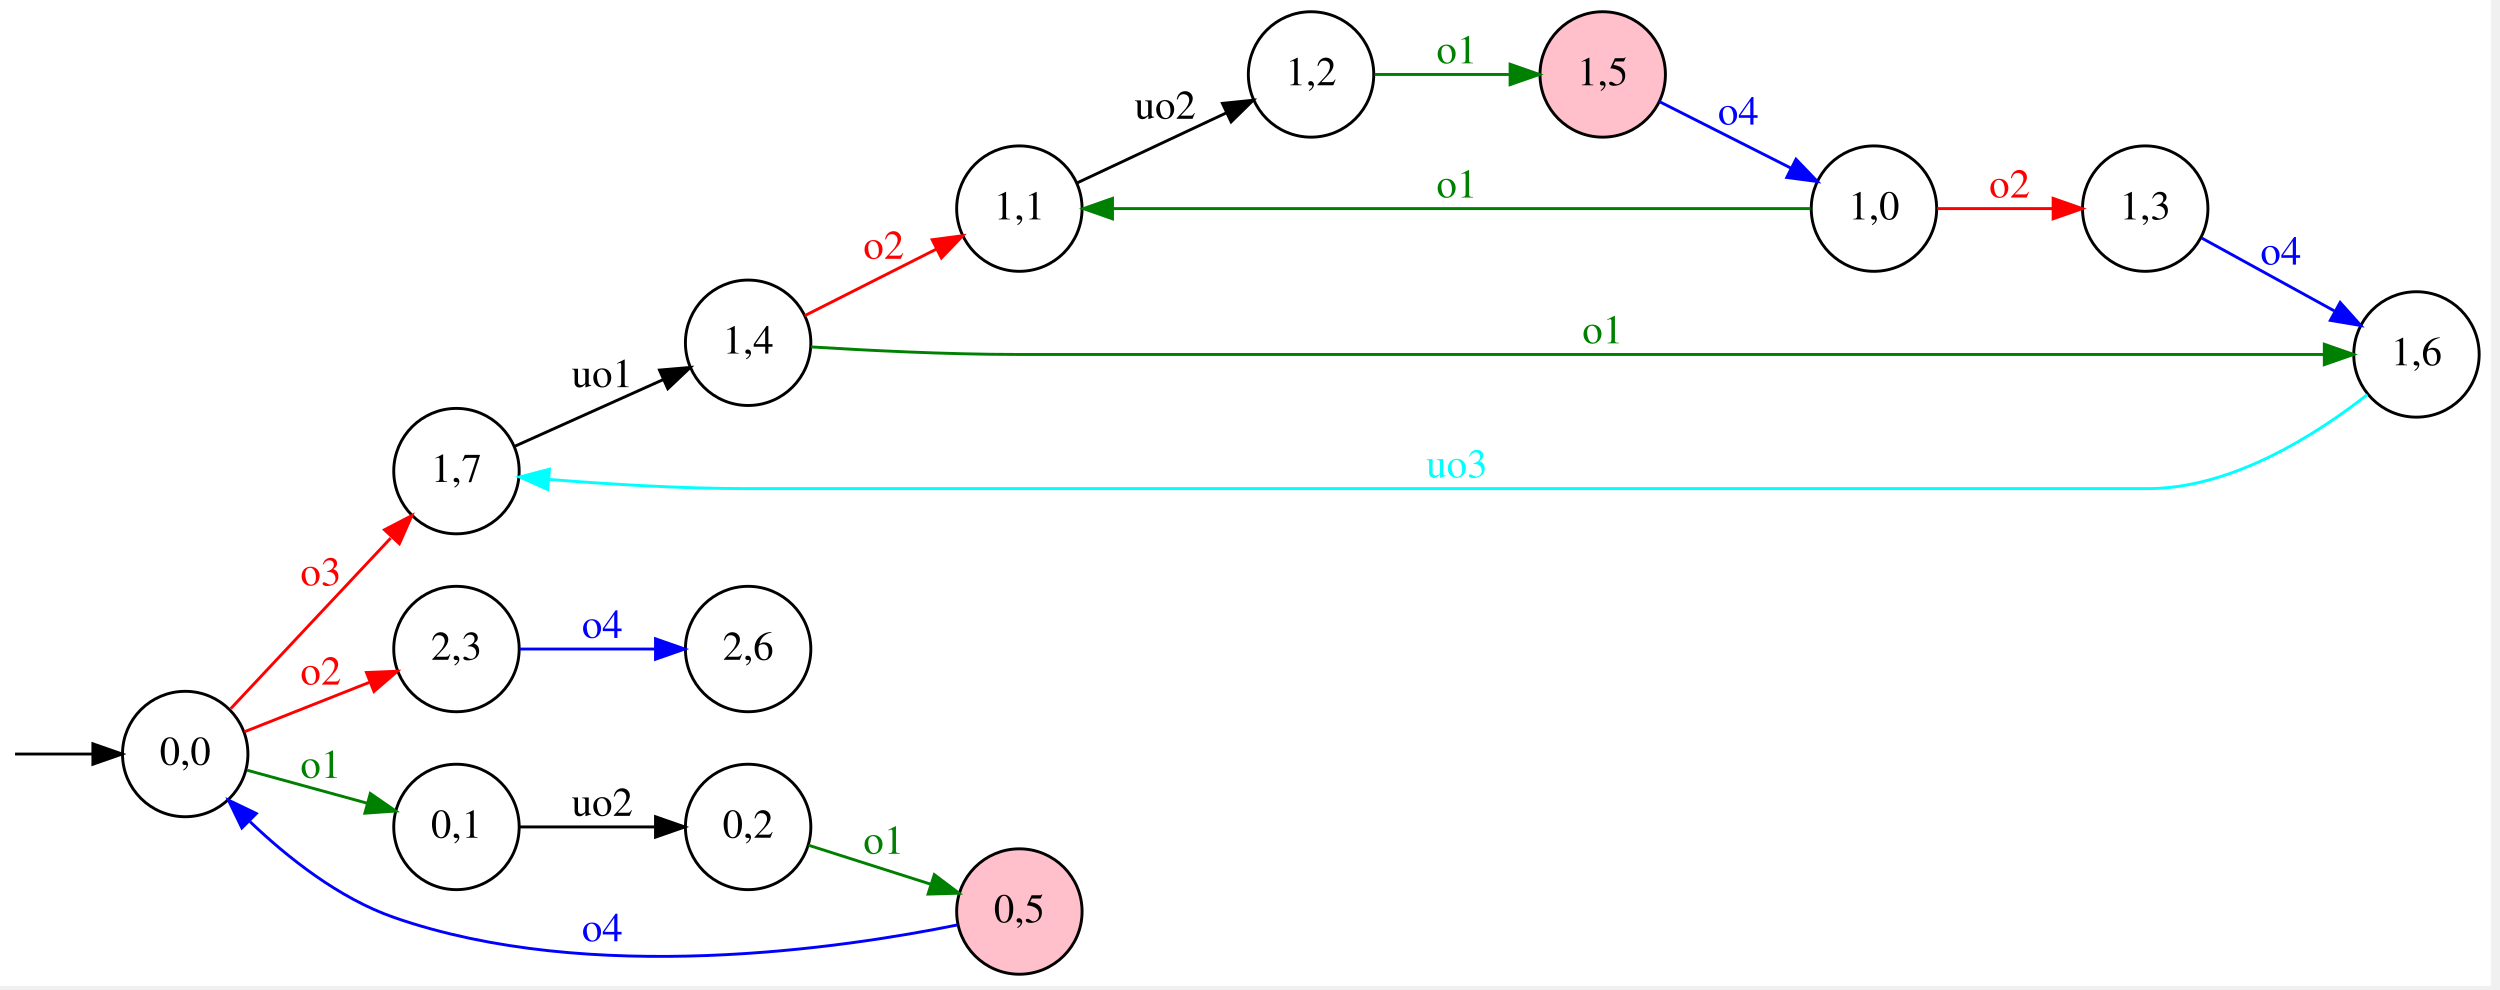
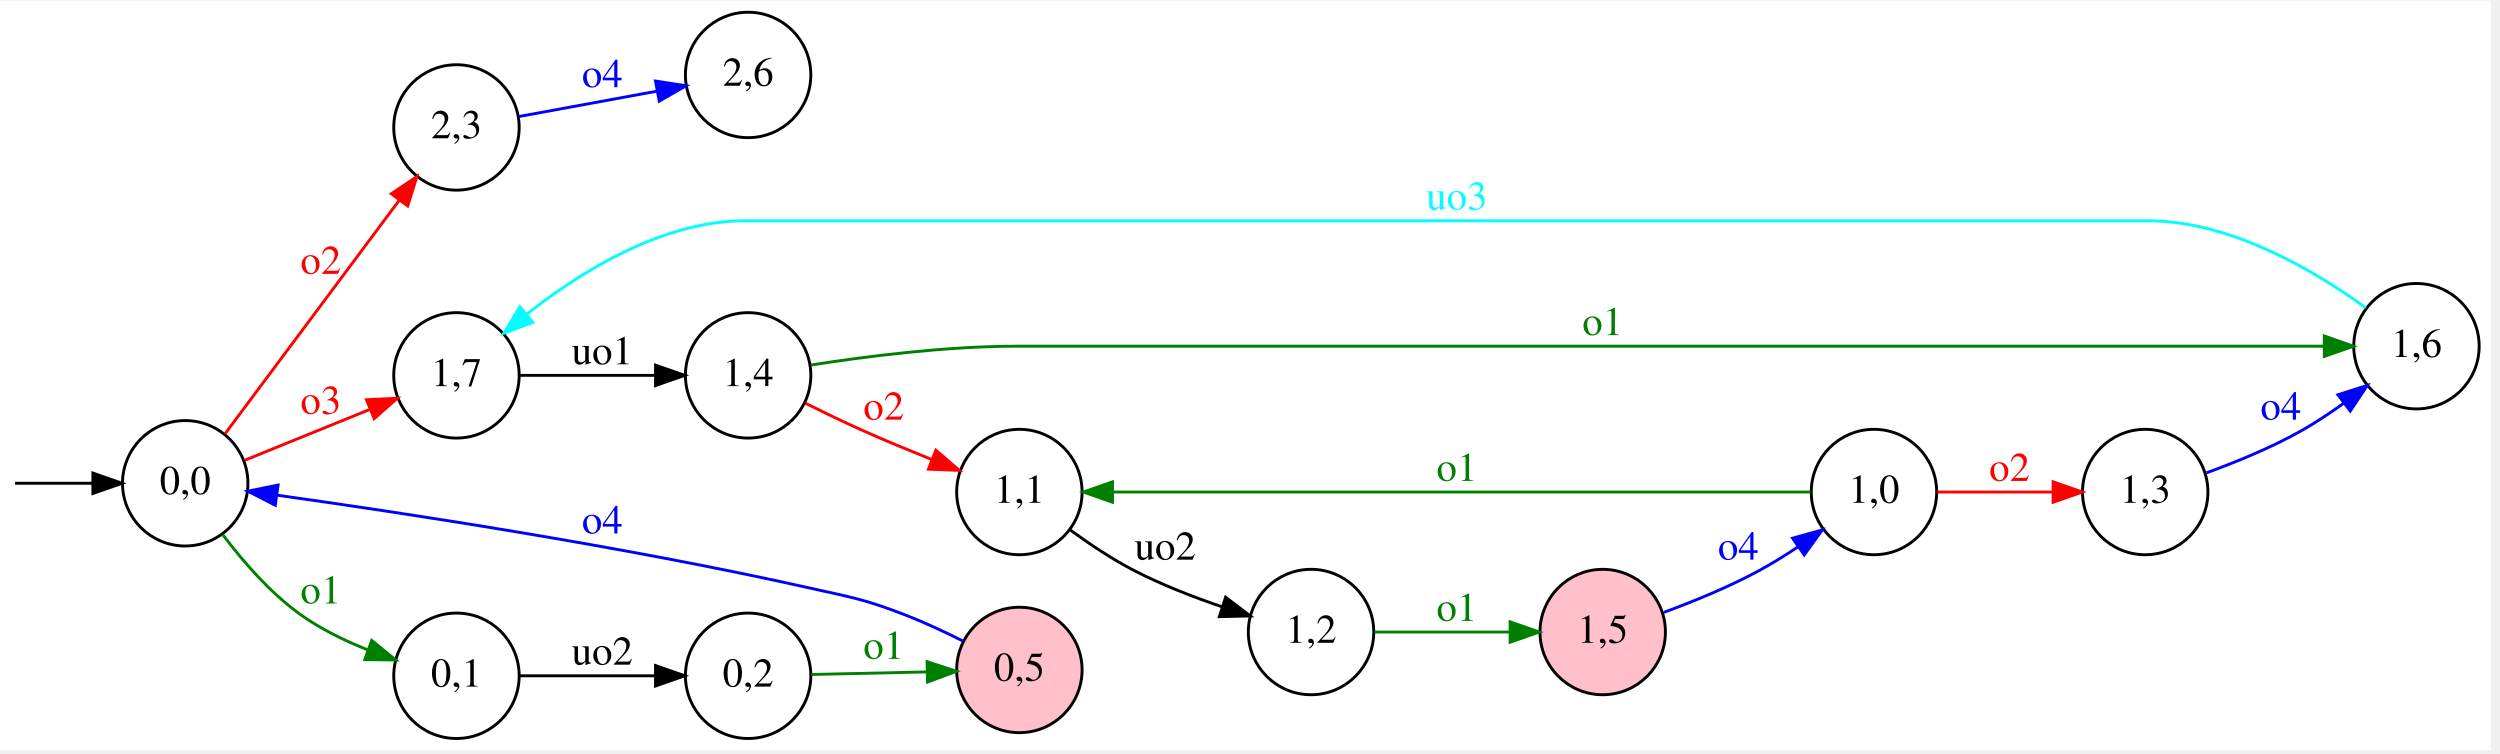
- <svg xmlns="http://www.w3.org/2000/svg" width="720pt" height="285pt" viewBox="0.00 0.00 720.00 284.96">
-   <g id="graph0" class="graph" transform="scale(0.84 0.84) rotate(0) translate(4 334)">
-     <polygon fill="white" stroke="transparent" points="-4,4 -4,-334 850,-334 850,4 -4,4" />
+ <svg xmlns="http://www.w3.org/2000/svg" width="720pt" height="217pt" viewBox="0.00 0.00 720.00 216.67">
+   <g id="graph0" class="graph" transform="scale(0.84 0.84) rotate(0) translate(4 253)">
+     <polygon fill="white" stroke="transparent" points="-4,4 -4,-253 850,-253 850,4 -4,4" />
    <g id="node1" class="node">
</g>
    <g id="node2" class="node">
-       <ellipse fill="none" stroke="black" cx="59.5" cy="-75.5" rx="21.5" ry="21.5" />
-       <text text-anchor="middle" x="59.5" y="-71.8" font-family="Times,serif" font-size="14.00">0,0</text>
+       <ellipse fill="none" stroke="black" cx="59.5" cy="-87.5" rx="21.5" ry="21.5" />
+       <text text-anchor="middle" x="59.5" y="-83.8" font-family="Times,serif" font-size="14.00">0,0</text>
    </g>
    <g id="edge1" class="edge">
-       <path fill="none" stroke="black" d="M1.16,-75.5C2.71,-75.5 14.93,-75.5 27.7,-75.5" />
-       <polygon fill="black" stroke="black" points="27.85,-79 37.85,-75.5 27.85,-72 27.85,-79" />
+       <path fill="none" stroke="black" d="M1.16,-87.5C2.71,-87.5 14.93,-87.5 27.7,-87.5" />
+       <polygon fill="black" stroke="black" points="27.85,-91 37.85,-87.5 27.85,-84 27.85,-91" />
    </g>
    <g id="node3" class="node">
-       <ellipse fill="none" stroke="black" cx="152.5" cy="-172.5" rx="21.5" ry="21.5" />
-       <text text-anchor="middle" x="152.5" y="-168.8" font-family="Times,serif" font-size="14.00">1,7</text>
+       <ellipse fill="none" stroke="black" cx="152.5" cy="-21.5" rx="21.5" ry="21.5" />
+       <text text-anchor="middle" x="152.5" y="-17.8" font-family="Times,serif" font-size="14.00">0,1</text>
    </g>
    <g id="edge2" class="edge">
-       <path fill="none" stroke="red" d="M75.12,-91.08C89.93,-106.87 113.02,-131.48 129.93,-149.51" />
-       <polygon fill="red" stroke="red" points="127.82,-152.38 137.22,-157.27 132.93,-147.59 127.82,-152.38" />
-       <text text-anchor="middle" x="106" y="-133.3" font-family="Times,serif" font-size="14.00" fill="red">o3</text>
+       <path fill="none" stroke="green" d="M72.39,-69.87C79.28,-60.72 88.64,-49.93 99,-42.5 105.9,-37.55 114.13,-33.55 122,-30.42" />
+       <polygon fill="green" stroke="green" points="123.45,-33.62 131.66,-26.92 121.07,-27.04 123.45,-33.62" />
+       <text text-anchor="middle" x="106" y="-46.3" font-family="Times,serif" font-size="14.00" fill="green">o1</text>
    </g>
    <g id="node4" class="node">
-       <ellipse fill="none" stroke="black" cx="152.5" cy="-111.5" rx="21.5" ry="21.5" />
-       <text text-anchor="middle" x="152.5" y="-107.8" font-family="Times,serif" font-size="14.00">2,3</text>
+       <ellipse fill="none" stroke="black" cx="152.5" cy="-209.5" rx="21.5" ry="21.5" />
+       <text text-anchor="middle" x="152.5" y="-205.8" font-family="Times,serif" font-size="14.00">2,3</text>
    </g>
    <g id="edge3" class="edge">
-       <path fill="none" stroke="red" d="M79.8,-83.13C92.23,-88.05 108.61,-94.53 122.58,-100.06" />
-       <polygon fill="red" stroke="red" points="121.64,-103.45 132.23,-103.88 124.22,-96.94 121.64,-103.45" />
-       <text text-anchor="middle" x="106" y="-99.3" font-family="Times,serif" font-size="14.00" fill="red">o2</text>
+       <path fill="none" stroke="red" d="M73.15,-104.46C88.64,-125.22 114.99,-160.55 132.81,-184.44" />
+       <polygon fill="red" stroke="red" points="130.17,-186.76 138.95,-192.68 135.78,-182.57 130.17,-186.76" />
+       <text text-anchor="middle" x="106" y="-159.3" font-family="Times,serif" font-size="14.00" fill="red">o2</text>
    </g>
    <g id="node5" class="node">
-       <ellipse fill="none" stroke="black" cx="152.5" cy="-50.5" rx="21.5" ry="21.5" />
-       <text text-anchor="middle" x="152.5" y="-46.8" font-family="Times,serif" font-size="14.00">0,1</text>
+       <ellipse fill="none" stroke="black" cx="152.5" cy="-124.5" rx="21.5" ry="21.5" />
+       <text text-anchor="middle" x="152.5" y="-120.8" font-family="Times,serif" font-size="14.00">1,7</text>
    </g>
    <g id="edge4" class="edge">
-       <path fill="none" stroke="green" d="M80.7,-69.95C92.8,-66.63 108.4,-62.34 121.88,-58.64" />
-       <polygon fill="green" stroke="green" points="122.96,-61.97 131.67,-55.95 121.1,-55.22 122.96,-61.97" />
-       <text text-anchor="middle" x="106" y="-67.3" font-family="Times,serif" font-size="14.00" fill="green">o1</text>
+       <path fill="none" stroke="red" d="M79.8,-95.35C92.23,-100.4 108.61,-107.06 122.58,-112.74" />
+       <polygon fill="red" stroke="red" points="121.65,-116.14 132.23,-116.66 124.28,-109.66 121.65,-116.14" />
+       <text text-anchor="middle" x="106" y="-111.3" font-family="Times,serif" font-size="14.00" fill="red">o3</text>
    </g>
    <g id="node6" class="node">
-       <ellipse fill="none" stroke="black" cx="252.5" cy="-216.5" rx="21.5" ry="21.5" />
-       <text text-anchor="middle" x="252.5" y="-212.8" font-family="Times,serif" font-size="14.00">1,4</text>
+       <ellipse fill="none" stroke="black" cx="252.5" cy="-21.5" rx="21.5" ry="21.5" />
+       <text text-anchor="middle" x="252.5" y="-17.8" font-family="Times,serif" font-size="14.00">0,2</text>
    </g>
    <g id="edge5" class="edge">
-       <path fill="none" stroke="black" d="M172.4,-180.98C186.9,-187.5 207.16,-196.59 223.54,-203.95" />
-       <polygon fill="black" stroke="black" points="222.11,-207.14 232.66,-208.04 224.97,-200.75 222.11,-207.14" />
-       <text text-anchor="middle" x="202.5" y="-201.3" font-family="Times,serif" font-size="14.00">uo1</text>
+       <path fill="none" stroke="black" d="M174.28,-21.5C187.67,-21.5 205.31,-21.5 220.35,-21.5" />
+       <polygon fill="black" stroke="black" points="220.75,-25 230.75,-21.5 220.75,-18 220.75,-25" />
+       <text text-anchor="middle" x="202.5" y="-25.3" font-family="Times,serif" font-size="14.00">uo2</text>
    </g>
    <g id="node7" class="node">
-       <ellipse fill="none" stroke="black" cx="252.5" cy="-111.5" rx="21.5" ry="21.5" />
-       <text text-anchor="middle" x="252.5" y="-107.8" font-family="Times,serif" font-size="14.00">2,6</text>
+       <ellipse fill="none" stroke="black" cx="252.5" cy="-227.5" rx="21.5" ry="21.5" />
+       <text text-anchor="middle" x="252.5" y="-223.8" font-family="Times,serif" font-size="14.00">2,6</text>
    </g>
    <g id="edge6" class="edge">
-       <path fill="none" stroke="blue" d="M174.28,-111.5C187.67,-111.5 205.31,-111.5 220.35,-111.5" />
-       <polygon fill="blue" stroke="blue" points="220.75,-115 230.75,-111.5 220.75,-108 220.75,-115" />
-       <text text-anchor="middle" x="202.5" y="-115.3" font-family="Times,serif" font-size="14.00" fill="blue">o4</text>
+       <path fill="none" stroke="blue" d="M173.81,-213.23C187.47,-215.74 205.73,-219.09 221.12,-221.92" />
+       <polygon fill="blue" stroke="blue" points="220.75,-225.41 231.22,-223.78 222.02,-218.53 220.75,-225.41" />
+       <text text-anchor="middle" x="202.5" y="-223.3" font-family="Times,serif" font-size="14.00" fill="blue">o4</text>
    </g>
    <g id="node8" class="node">
-       <ellipse fill="none" stroke="black" cx="252.5" cy="-50.5" rx="21.5" ry="21.5" />
-       <text text-anchor="middle" x="252.5" y="-46.8" font-family="Times,serif" font-size="14.00">0,2</text>
+       <ellipse fill="none" stroke="black" cx="252.5" cy="-124.5" rx="21.5" ry="21.5" />
+       <text text-anchor="middle" x="252.5" y="-120.8" font-family="Times,serif" font-size="14.00">1,4</text>
    </g>
    <g id="edge7" class="edge">
-       <path fill="none" stroke="black" d="M174.28,-50.5C187.67,-50.5 205.31,-50.5 220.35,-50.5" />
-       <polygon fill="black" stroke="black" points="220.75,-54 230.75,-50.5 220.75,-47 220.75,-54" />
-       <text text-anchor="middle" x="202.5" y="-54.3" font-family="Times,serif" font-size="14.00">uo2</text>
+       <path fill="none" stroke="black" d="M174.28,-124.5C187.67,-124.5 205.31,-124.5 220.35,-124.5" />
+       <polygon fill="black" stroke="black" points="220.75,-128 230.75,-124.5 220.75,-121 220.75,-128" />
+       <text text-anchor="middle" x="202.5" y="-128.3" font-family="Times,serif" font-size="14.00">uo1</text>
    </g>
    <g id="node9" class="node">
-       <ellipse fill="none" stroke="black" cx="345.5" cy="-262.5" rx="21.5" ry="21.5" />
-       <text text-anchor="middle" x="345.5" y="-258.8" font-family="Times,serif" font-size="14.00">1,1</text>
+       <ellipse fill="pink" stroke="black" cx="345.5" cy="-23.5" rx="21.5" ry="21.5" />
+       <text text-anchor="middle" x="345.5" y="-19.8" font-family="Times,serif" font-size="14.00">0,5</text>
    </g>
    <g id="edge8" class="edge">
-       <path fill="none" stroke="red" d="M271.92,-225.81C284.87,-232.36 302.42,-241.23 317.02,-248.61" />
-       <polygon fill="red" stroke="red" points="315.61,-251.82 326.11,-253.21 318.77,-245.57 315.61,-251.82" />
-       <text text-anchor="middle" x="299" y="-245.3" font-family="Times,serif" font-size="14.00" fill="red">o2</text>
+       <path fill="none" stroke="green" d="M274.15,-21.95C285.9,-22.21 300.84,-22.54 313.93,-22.83" />
+       <polygon fill="green" stroke="green" points="313.86,-26.33 323.93,-23.05 314.01,-19.33 313.86,-26.33" />
+       <text text-anchor="middle" x="299" y="-27.3" font-family="Times,serif" font-size="14.00" fill="green">o1</text>
    </g>
    <g id="node10" class="node">
-       <ellipse fill="none" stroke="black" cx="824.5" cy="-212.5" rx="21.5" ry="21.5" />
-       <text text-anchor="middle" x="824.5" y="-208.8" font-family="Times,serif" font-size="14.00">1,6</text>
+       <ellipse fill="none" stroke="black" cx="824.5" cy="-134.5" rx="21.5" ry="21.5" />
+       <text text-anchor="middle" x="824.5" y="-130.8" font-family="Times,serif" font-size="14.00">1,6</text>
    </g>
    <g id="edge9" class="edge">
-       <path fill="none" stroke="green" d="M274.09,-215.08C292.53,-213.93 320.3,-212.5 344.5,-212.5 344.5,-212.5 344.5,-212.5 732.5,-212.5 752.52,-212.5 775.01,-212.5 792.63,-212.5" />
-       <polygon fill="green" stroke="green" points="792.9,-216 802.9,-212.5 792.9,-209 792.9,-216" />
-       <text text-anchor="middle" x="545.5" y="-216.3" font-family="Times,serif" font-size="14.00" fill="green">o1</text>
+       <path fill="none" stroke="green" d="M274.03,-128.05C292.43,-130.93 320.18,-134.5 344.5,-134.5 344.5,-134.5 344.5,-134.5 732.5,-134.5 752.52,-134.5 775.01,-134.5 792.63,-134.5" />
+       <polygon fill="green" stroke="green" points="792.9,-138 802.9,-134.5 792.9,-131 792.9,-138" />
+       <text text-anchor="middle" x="545.5" y="-138.3" font-family="Times,serif" font-size="14.00" fill="green">o1</text>
    </g>
    <g id="node11" class="node">
-       <ellipse fill="pink" stroke="black" cx="345.5" cy="-21.5" rx="21.5" ry="21.5" />
-       <text text-anchor="middle" x="345.5" y="-17.8" font-family="Times,serif" font-size="14.00">0,5</text>
+       <ellipse fill="none" stroke="black" cx="345.5" cy="-84.5" rx="21.5" ry="21.5" />
+       <text text-anchor="middle" x="345.5" y="-80.8" font-family="Times,serif" font-size="14.00">1,1</text>
    </g>
    <g id="edge10" class="edge">
-       <path fill="none" stroke="green" d="M273.25,-44.21C285.41,-40.33 301.23,-35.29 314.88,-30.94" />
-       <polygon fill="green" stroke="green" points="316.33,-34.15 324.79,-27.78 314.2,-27.48 316.33,-34.15" />
-       <text text-anchor="middle" x="299" y="-41.3" font-family="Times,serif" font-size="14.00" fill="green">o1</text>
+       <path fill="none" stroke="red" d="M272.16,-114.93C278.42,-111.81 285.46,-108.41 292,-105.5 299.56,-102.13 307.85,-98.7 315.55,-95.61" />
+       <polygon fill="red" stroke="red" points="316.88,-98.85 324.9,-91.92 314.31,-92.34 316.88,-98.85" />
+       <text text-anchor="middle" x="299" y="-109.3" font-family="Times,serif" font-size="14.00" fill="red">o2</text>
+     </g>
+     <g id="edge11" class="edge">
+       <path fill="none" stroke="blue" d="M326.01,-33.48C319.77,-36.62 312.68,-39.94 306,-42.5 292.21,-47.79 288.42,-48.27 274,-51.5 209.39,-65.99 132.6,-77.59 90.99,-83.41" />
+       <polygon fill="blue" stroke="blue" points="90.38,-79.96 80.95,-84.8 91.34,-86.89 90.38,-79.96" />
+       <text text-anchor="middle" x="202.5" y="-70.3" font-family="Times,serif" font-size="14.00" fill="blue">o4</text>
+     </g>
+     <g id="edge12" class="edge">
+       <path fill="none" stroke="cyan" d="M807.15,-147.64C789.73,-160.28 760.81,-177.5 732.5,-177.5 251.5,-177.5 251.5,-177.5 251.5,-177.5 223.32,-177.5 195.48,-160.34 176.71,-145.54" />
+       <polygon fill="cyan" stroke="cyan" points="178.7,-142.65 168.76,-138.98 174.25,-148.05 178.7,-142.65" />
+       <text text-anchor="middle" x="495.5" y="-181.3" font-family="Times,serif" font-size="14.00" fill="cyan">uo3</text>
    </g>
    <g id="node12" class="node">
-       <ellipse fill="none" stroke="black" cx="445.5" cy="-308.5" rx="21.5" ry="21.5" />
-       <text text-anchor="middle" x="445.5" y="-304.8" font-family="Times,serif" font-size="14.00">1,2</text>
-     </g>
-     <g id="edge11" class="edge">
-       <path fill="none" stroke="black" d="M365.4,-271.37C379.9,-278.18 400.16,-287.69 416.54,-295.37" />
-       <polygon fill="black" stroke="black" points="415.12,-298.58 425.66,-299.66 418.1,-292.24 415.12,-298.58" />
-       <text text-anchor="middle" x="395.5" y="-293.3" font-family="Times,serif" font-size="14.00">uo2</text>
-     </g>
-     <g id="edge12" class="edge">
-       <path fill="none" stroke="cyan" d="M807.62,-198.7C790.36,-185.15 761.35,-166.5 732.5,-166.5 251.5,-166.5 251.5,-166.5 251.5,-166.5 228.92,-166.5 203.47,-168.11 184.16,-169.66" />
-       <polygon fill="cyan" stroke="cyan" points="183.8,-166.18 174.13,-170.5 184.38,-173.15 183.8,-166.18" />
-       <text text-anchor="middle" x="495.5" y="-170.3" font-family="Times,serif" font-size="14.00" fill="cyan">uo3</text>
+       <ellipse fill="none" stroke="black" cx="445.5" cy="-36.5" rx="21.5" ry="21.5" />
+       <text text-anchor="middle" x="445.5" y="-32.8" font-family="Times,serif" font-size="14.00">1,2</text>
    </g>
    <g id="edge13" class="edge">
-       <path fill="none" stroke="blue" d="M324.35,-16.92C285.59,-9.04 198.55,4.06 131,-19.5 112.18,-26.07 94.61,-39.99 81.72,-52.31" />
-       <polygon fill="blue" stroke="blue" points="78.93,-50.15 74.33,-59.69 83.88,-55.1 78.93,-50.15" />
-       <text text-anchor="middle" x="202.5" y="-11.3" font-family="Times,serif" font-size="14.00" fill="blue">o4</text>
+       <path fill="none" stroke="black" d="M362.74,-71.63C369.38,-66.77 377.31,-61.46 385,-57.5 394.4,-52.66 405.16,-48.49 414.93,-45.16" />
+       <polygon fill="black" stroke="black" points="416.21,-48.43 424.65,-42.02 414.06,-41.77 416.21,-48.43" />
+       <text text-anchor="middle" x="395.5" y="-61.3" font-family="Times,serif" font-size="14.00">uo2</text>
    </g>
    <g id="node13" class="node">
-       <ellipse fill="pink" stroke="black" cx="545.5" cy="-308.5" rx="21.5" ry="21.5" />
-       <text text-anchor="middle" x="545.5" y="-304.8" font-family="Times,serif" font-size="14.00">1,5</text>
+       <ellipse fill="pink" stroke="black" cx="545.5" cy="-36.5" rx="21.5" ry="21.5" />
+       <text text-anchor="middle" x="545.5" y="-32.8" font-family="Times,serif" font-size="14.00">1,5</text>
    </g>
    <g id="edge14" class="edge">
-       <path fill="none" stroke="green" d="M467.28,-308.5C480.67,-308.5 498.31,-308.5 513.35,-308.5" />
-       <polygon fill="green" stroke="green" points="513.75,-312 523.75,-308.5 513.75,-305 513.75,-312" />
-       <text text-anchor="middle" x="495.5" y="-312.3" font-family="Times,serif" font-size="14.00" fill="green">o1</text>
+       <path fill="none" stroke="green" d="M467.28,-36.5C480.67,-36.5 498.31,-36.5 513.35,-36.5" />
+       <polygon fill="green" stroke="green" points="513.75,-40 523.75,-36.5 513.75,-33 513.75,-40" />
+       <text text-anchor="middle" x="495.5" y="-40.3" font-family="Times,serif" font-size="14.00" fill="green">o1</text>
    </g>
    <g id="node14" class="node">
-       <ellipse fill="none" stroke="black" cx="638.5" cy="-262.5" rx="21.5" ry="21.5" />
-       <text text-anchor="middle" x="638.5" y="-258.8" font-family="Times,serif" font-size="14.00">1,0</text>
+       <ellipse fill="none" stroke="black" cx="638.5" cy="-84.5" rx="21.5" ry="21.5" />
+       <text text-anchor="middle" x="638.5" y="-80.8" font-family="Times,serif" font-size="14.00">1,0</text>
    </g>
    <g id="edge15" class="edge">
-       <path fill="none" stroke="blue" d="M564.92,-299.19C577.87,-292.64 595.42,-283.77 610.02,-276.39" />
-       <polygon fill="blue" stroke="blue" points="611.77,-279.43 619.11,-271.79 608.61,-273.18 611.77,-279.43" />
-       <text text-anchor="middle" x="592" y="-291.3" font-family="Times,serif" font-size="14.00" fill="blue">o4</text>
+       <path fill="none" stroke="blue" d="M566.44,-43.24C576.46,-46.93 588.64,-51.89 599,-57.5 603.43,-59.9 607.97,-62.71 612.3,-65.6" />
+       <polygon fill="blue" stroke="blue" points="610.59,-68.68 620.8,-71.52 614.59,-62.93 610.59,-68.68" />
+       <text text-anchor="middle" x="592" y="-61.3" font-family="Times,serif" font-size="14.00" fill="blue">o4</text>
+     </g>
+     <g id="edge16" class="edge">
+       <path fill="none" stroke="green" d="M616.76,-84.5C566.41,-84.5 437.47,-84.5 377.74,-84.5" />
+       <polygon fill="green" stroke="green" points="377.43,-81 367.43,-84.5 377.43,-88 377.43,-81" />
+       <text text-anchor="middle" x="495.5" y="-88.3" font-family="Times,serif" font-size="14.00" fill="green">o1</text>
+     </g>
+     <g id="node15" class="node">
+       <ellipse fill="none" stroke="black" cx="731.5" cy="-84.5" rx="21.5" ry="21.5" />
+       <text text-anchor="middle" x="731.5" y="-80.8" font-family="Times,serif" font-size="14.00">1,3</text>
    </g>
    <g id="edge17" class="edge">
-       <path fill="none" stroke="green" d="M616.76,-262.5C566.41,-262.5 437.47,-262.5 377.74,-262.5" />
-       <polygon fill="green" stroke="green" points="377.43,-259 367.43,-262.5 377.43,-266 377.43,-259" />
-       <text text-anchor="middle" x="495.5" y="-266.3" font-family="Times,serif" font-size="14.00" fill="green">o1</text>
-     </g>
-     <g id="node15" class="node">
-       <ellipse fill="none" stroke="black" cx="731.5" cy="-262.5" rx="21.5" ry="21.5" />
-       <text text-anchor="middle" x="731.5" y="-258.8" font-family="Times,serif" font-size="14.00">1,3</text>
-     </g>
-     <g id="edge16" class="edge">
-       <path fill="none" stroke="red" d="M660.15,-262.5C671.9,-262.5 686.84,-262.5 699.93,-262.5" />
-       <polygon fill="red" stroke="red" points="699.93,-266 709.93,-262.5 699.93,-259 699.93,-266" />
-       <text text-anchor="middle" x="685" y="-266.3" font-family="Times,serif" font-size="14.00" fill="red">o2</text>
+       <path fill="none" stroke="red" d="M660.15,-84.5C671.9,-84.5 686.84,-84.5 699.93,-84.5" />
+       <polygon fill="red" stroke="red" points="699.93,-88 709.93,-84.5 699.93,-81 699.93,-88" />
+       <text text-anchor="middle" x="685" y="-88.3" font-family="Times,serif" font-size="14.00" fill="red">o2</text>
    </g>
    <g id="edge18" class="edge">
-       <path fill="none" stroke="blue" d="M750.92,-252.38C763.95,-245.22 781.65,-235.49 796.31,-227.44" />
-       <polygon fill="blue" stroke="blue" points="798.34,-230.32 805.42,-222.43 794.97,-224.18 798.34,-230.32" />
-       <text text-anchor="middle" x="778" y="-243.3" font-family="Times,serif" font-size="14.00" fill="blue">o4</text>
+       <path fill="none" stroke="blue" d="M752.52,-91.09C762.56,-94.74 774.74,-99.72 785,-105.5 789.92,-108.27 794.92,-111.6 799.62,-114.99" />
+       <polygon fill="blue" stroke="blue" points="797.58,-117.84 807.67,-121.08 801.8,-112.26 797.58,-117.84" />
+       <text text-anchor="middle" x="778" y="-109.3" font-family="Times,serif" font-size="14.00" fill="blue">o4</text>
    </g>
  </g>
</svg>
